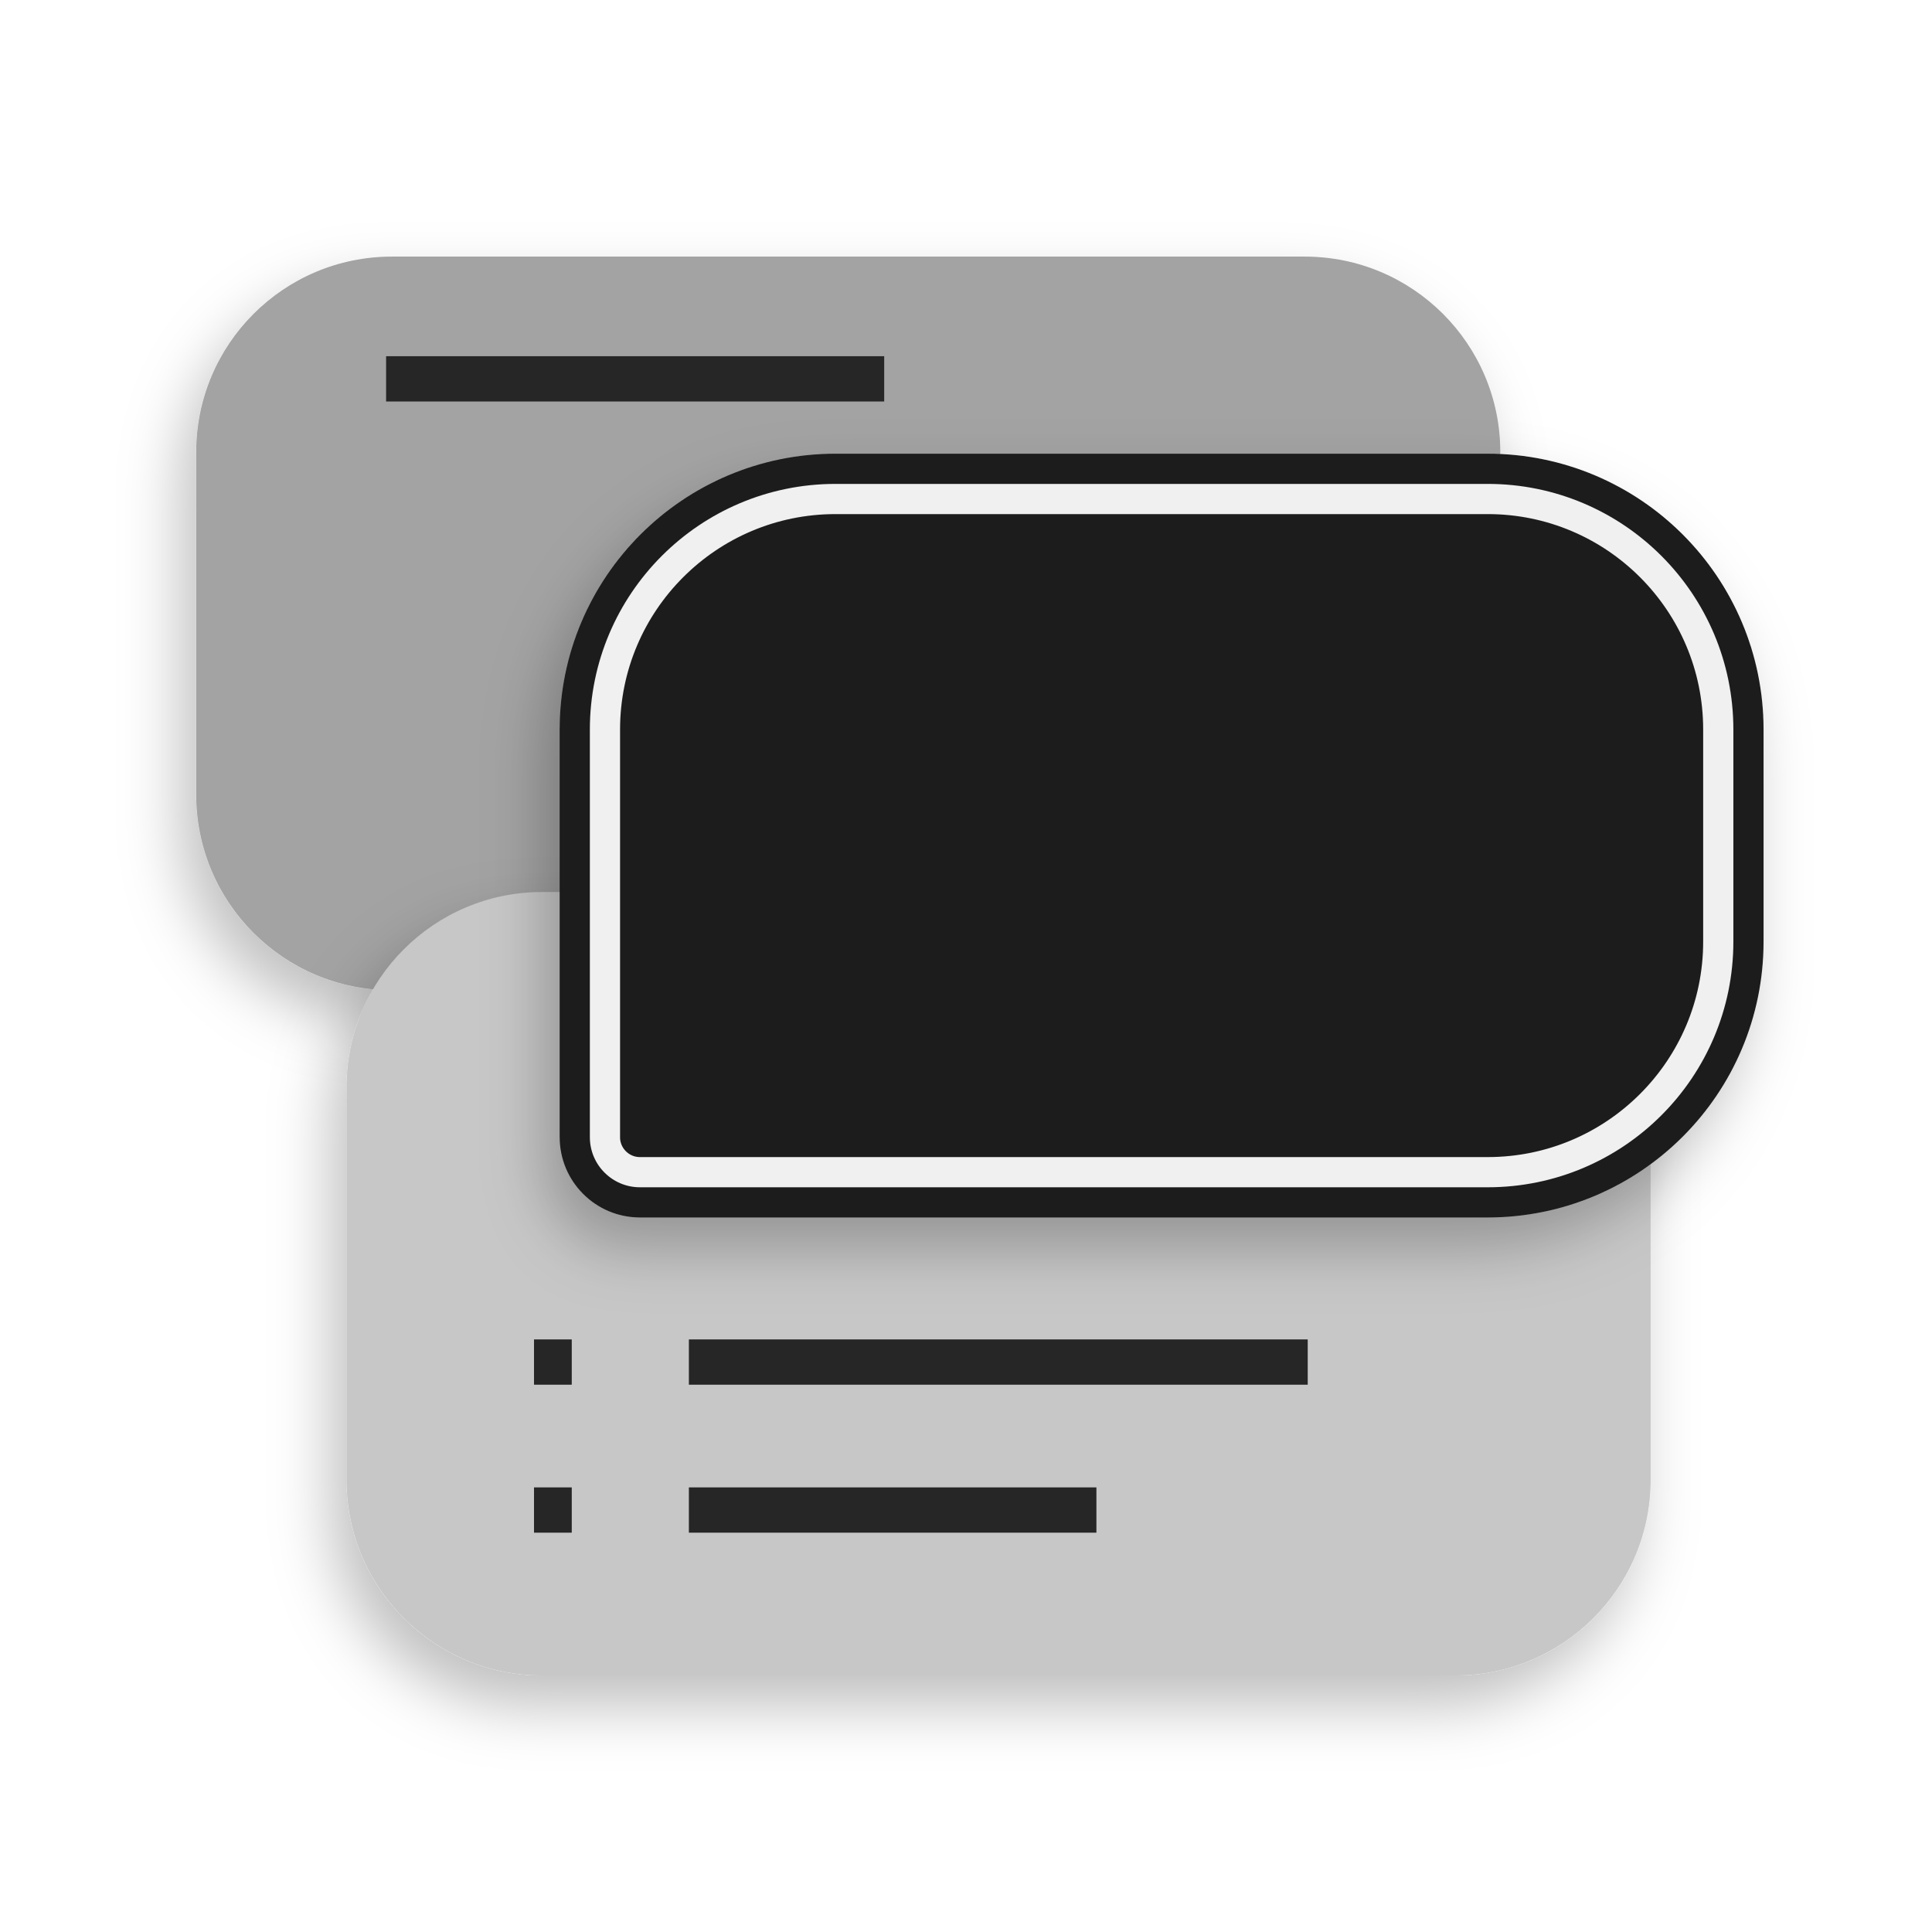
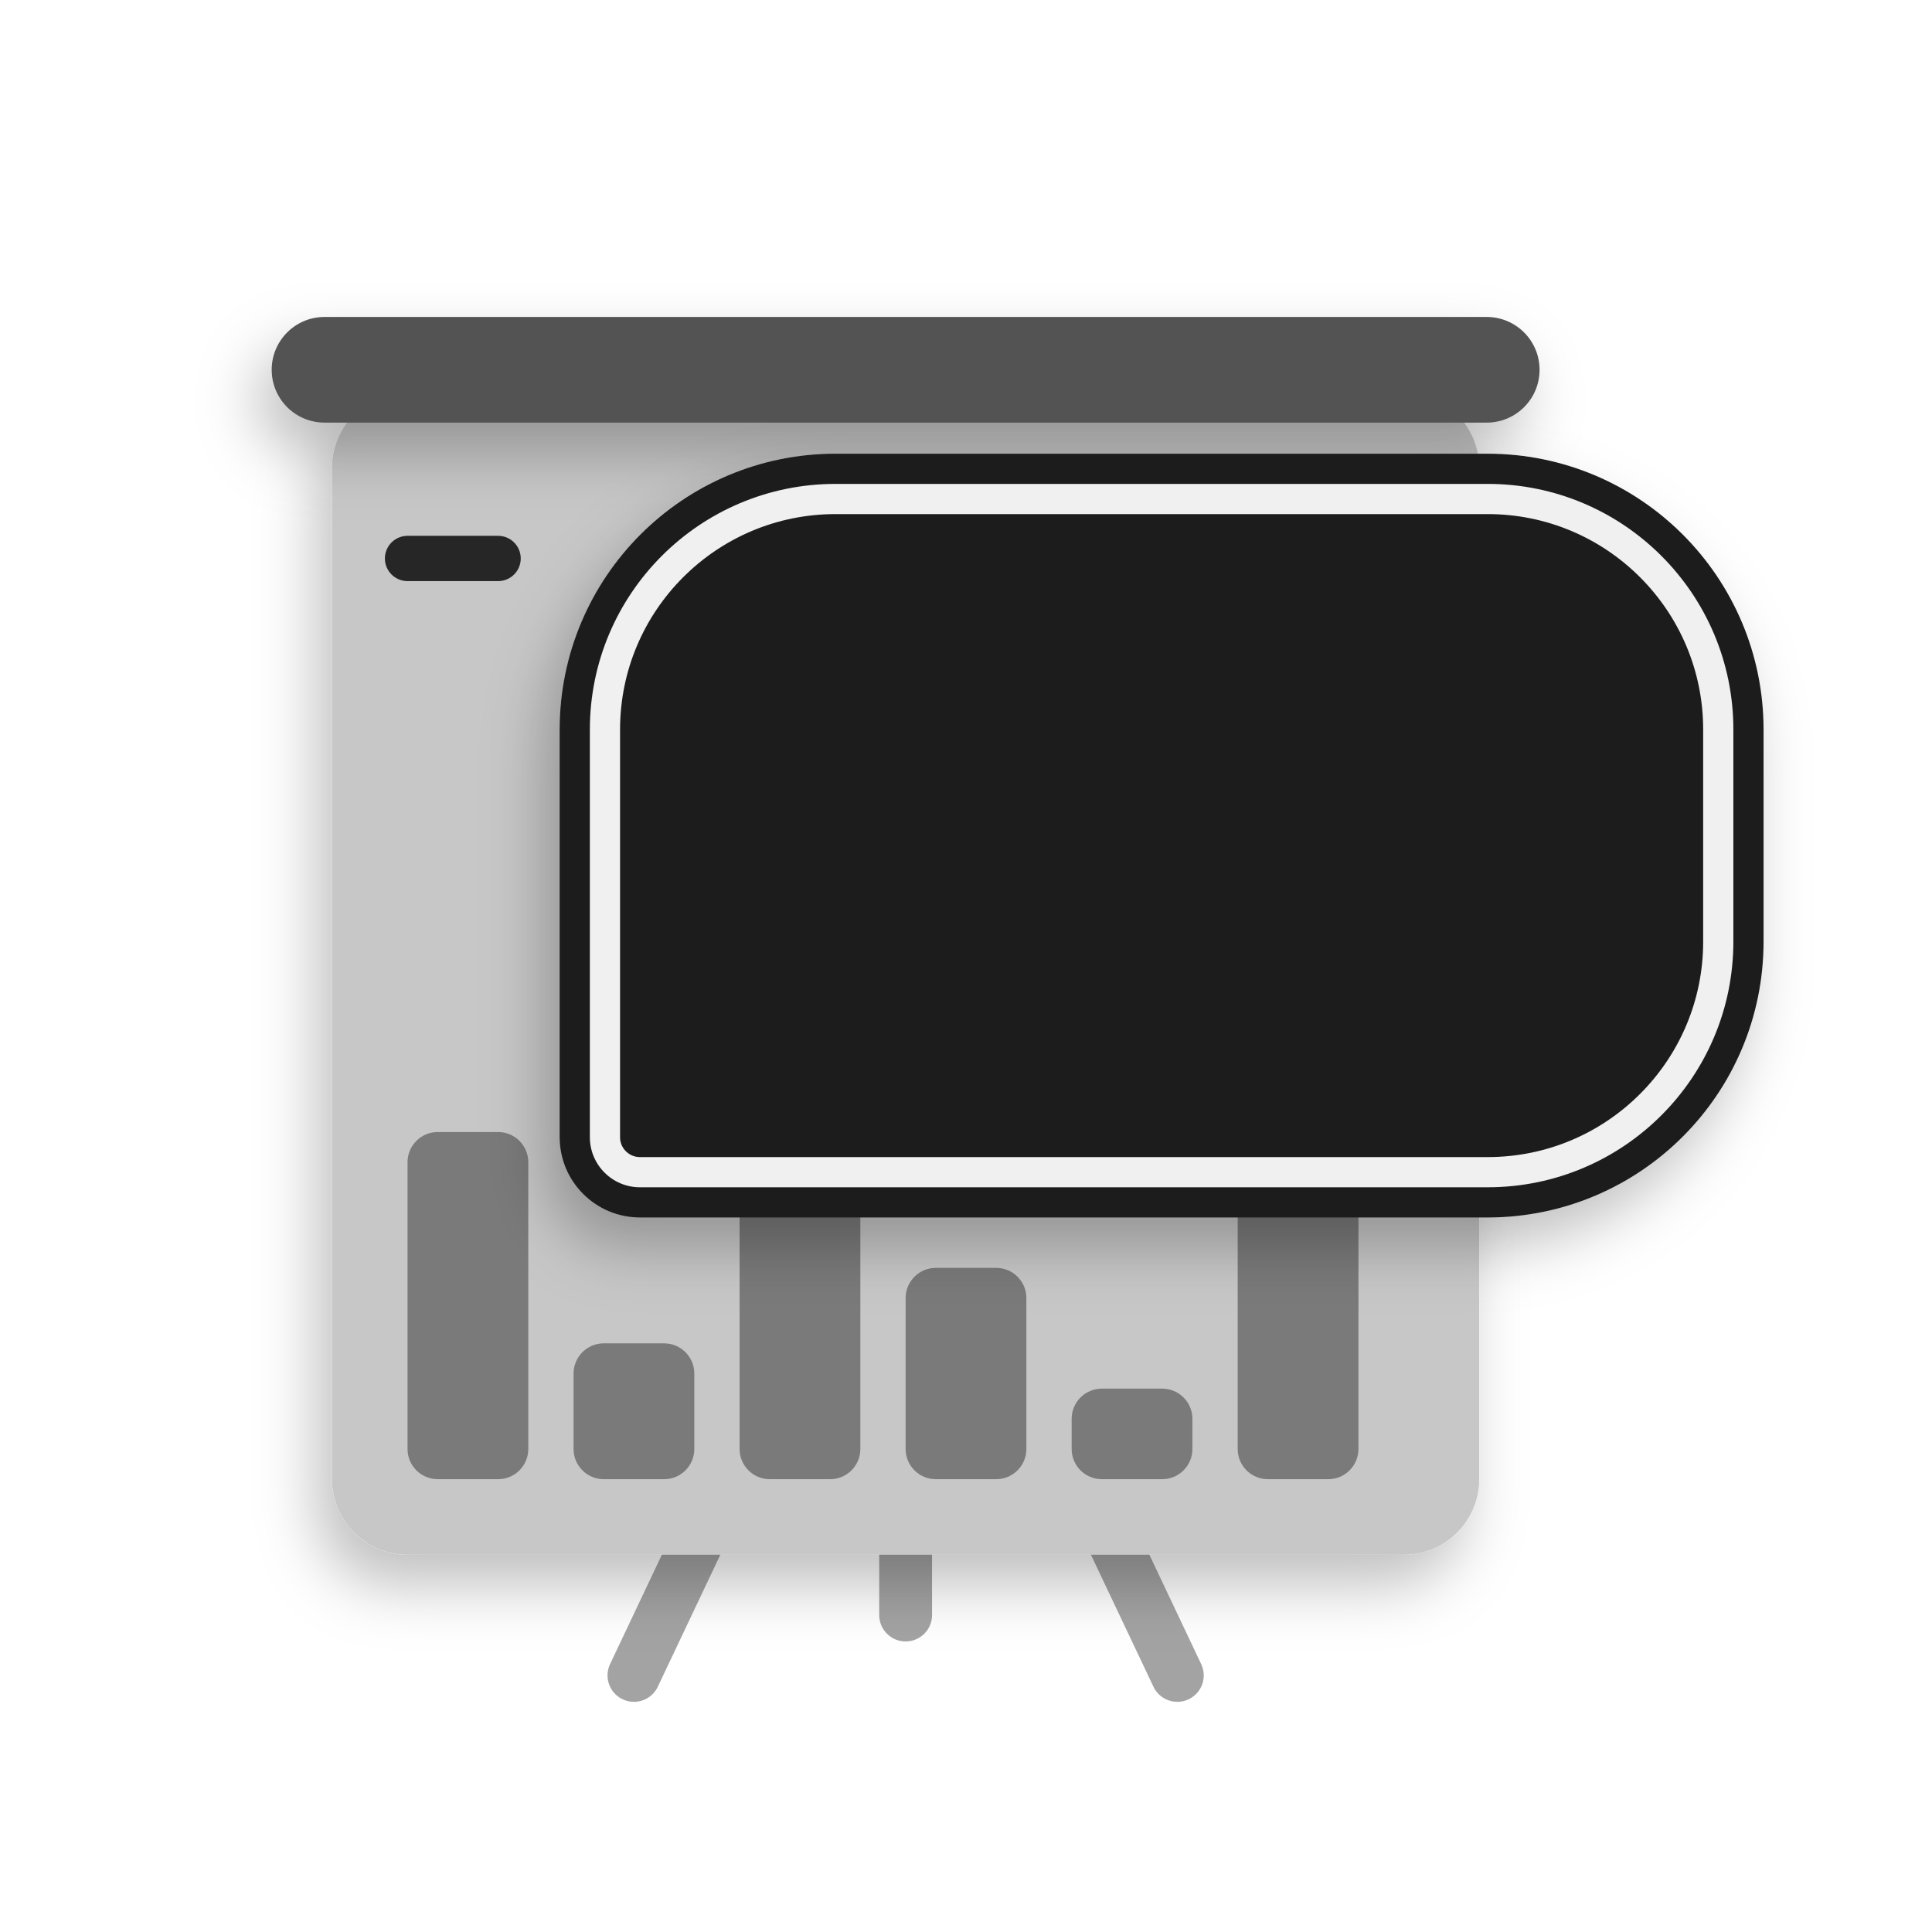
<svg xmlns="http://www.w3.org/2000/svg" width="256" height="256" viewBox="0 0 256 256" fill="none">
  <defs>
-     <filter id="shadow" x="-20%" y="-20%" width="140%" height="150%" color-interpolation-filters="sRGB">
+     <filter id="shadow" filterUnits="userSpaceOnUse" x="-16" y="-16" width="288" height="288" color-interpolation-filters="sRGB">
      <feDropShadow dx="-2" dy="4" stdDeviation="4" flood-color="#000000" flood-opacity=".25" />
    </filter>
    <clipPath id="box">
      <path d="M110.72 62.12h86.4a34.56 34.56 0 0 1 34.56 34.56v28.08a34.56 34.56 0 0 1-34.56 34.56H84.8a8.64 8.64 0 0 1-8.64-8.64V96.68a34.56 34.56 0 0 1 34.56-34.56Z" />
    </clipPath>
  </defs>
  <rect width="256" height="256" fill="#ffffff" />
-   <rect x="26" y="34" width="172.8" height="97.2" rx="25.92" fill="#a3a3a3" filter="url(#shadow)" />
-   <path d="M51.16 50.2h66" stroke="#262626" stroke-width="6" />
-   <rect x="45.92" y="118.2" width="172.8" height="103.8" rx="25.92" fill="#c7c7c7" filter="url(#shadow)" />
-   <path d="M70.76 180.48h5M91.28 180.48h82M70.76 200.087h5M91.28 200.087h54" stroke="#262626" stroke-width="6" />
+   <path d="M120 146l-36 76" stroke="#a3a3a3" stroke-width="7" stroke-linecap="round" />
+   <path d="M120 146l36 76" stroke="#a3a3a3" stroke-width="7" stroke-linecap="round" />
+   <path d="M120 146l0 68" stroke="#a3a3a3" stroke-width="7" stroke-linecap="round" />
+   <rect x="44" y="52" width="152" height="154" rx="10" fill="#c7c7c7" filter="url(#shadow)" />
+   <path d="M54 74l12 0" stroke="#262626" stroke-width="6" stroke-linecap="round" />
+   <rect x="54" y="150" width="16" height="46" rx="4" fill="#7a7a7a" />
+   <rect x="76" y="178" width="16" height="18" rx="4" fill="#7a7a7a" />
+   <rect x="98" y="132" width="16" height="64" rx="4" fill="#7a7a7a" />
+   <rect x="120" y="168" width="16" height="28" rx="4" fill="#7a7a7a" />
+   <rect x="142" y="184" width="16" height="12" rx="4" fill="#7a7a7a" />
+   <rect x="164" y="120" width="16" height="76" rx="4" fill="#7a7a7a" />
+   <rect x="36" y="42" width="168" height="14" rx="7" fill="#525252" filter="url(#shadow)" />
  <g filter="url(#shadow)">
    <path d="M110.72 62.12h86.4a34.56 34.56 0 0 1 34.56 34.56v28.08a34.56 34.56 0 0 1-34.56 34.56H84.8a8.64 8.64 0 0 1-8.64-8.64V96.68a34.56 34.56 0 0 1 34.56-34.56Z" fill="#1f1f1f" />
    <path d="M110.72 62.12h86.4a34.56 34.56 0 0 1 34.56 34.56v28.08a34.56 34.56 0 0 1-34.56 34.56H84.8a8.64 8.64 0 0 1-8.64-8.64V96.68a34.56 34.56 0 0 1 34.56-34.56Z" stroke="#f0f0f0" stroke-width="12" clip-path="url(#box)" />
    <path d="M110.72 62.12h86.4a34.56 34.56 0 0 1 34.56 34.56v28.08a34.56 34.56 0 0 1-34.56 34.56H84.8a8.64 8.64 0 0 1-8.64-8.64V96.68a34.56 34.56 0 0 1 34.56-34.56Z" stroke="#1f1f1f" stroke-width="4" />
  </g>
</svg>
